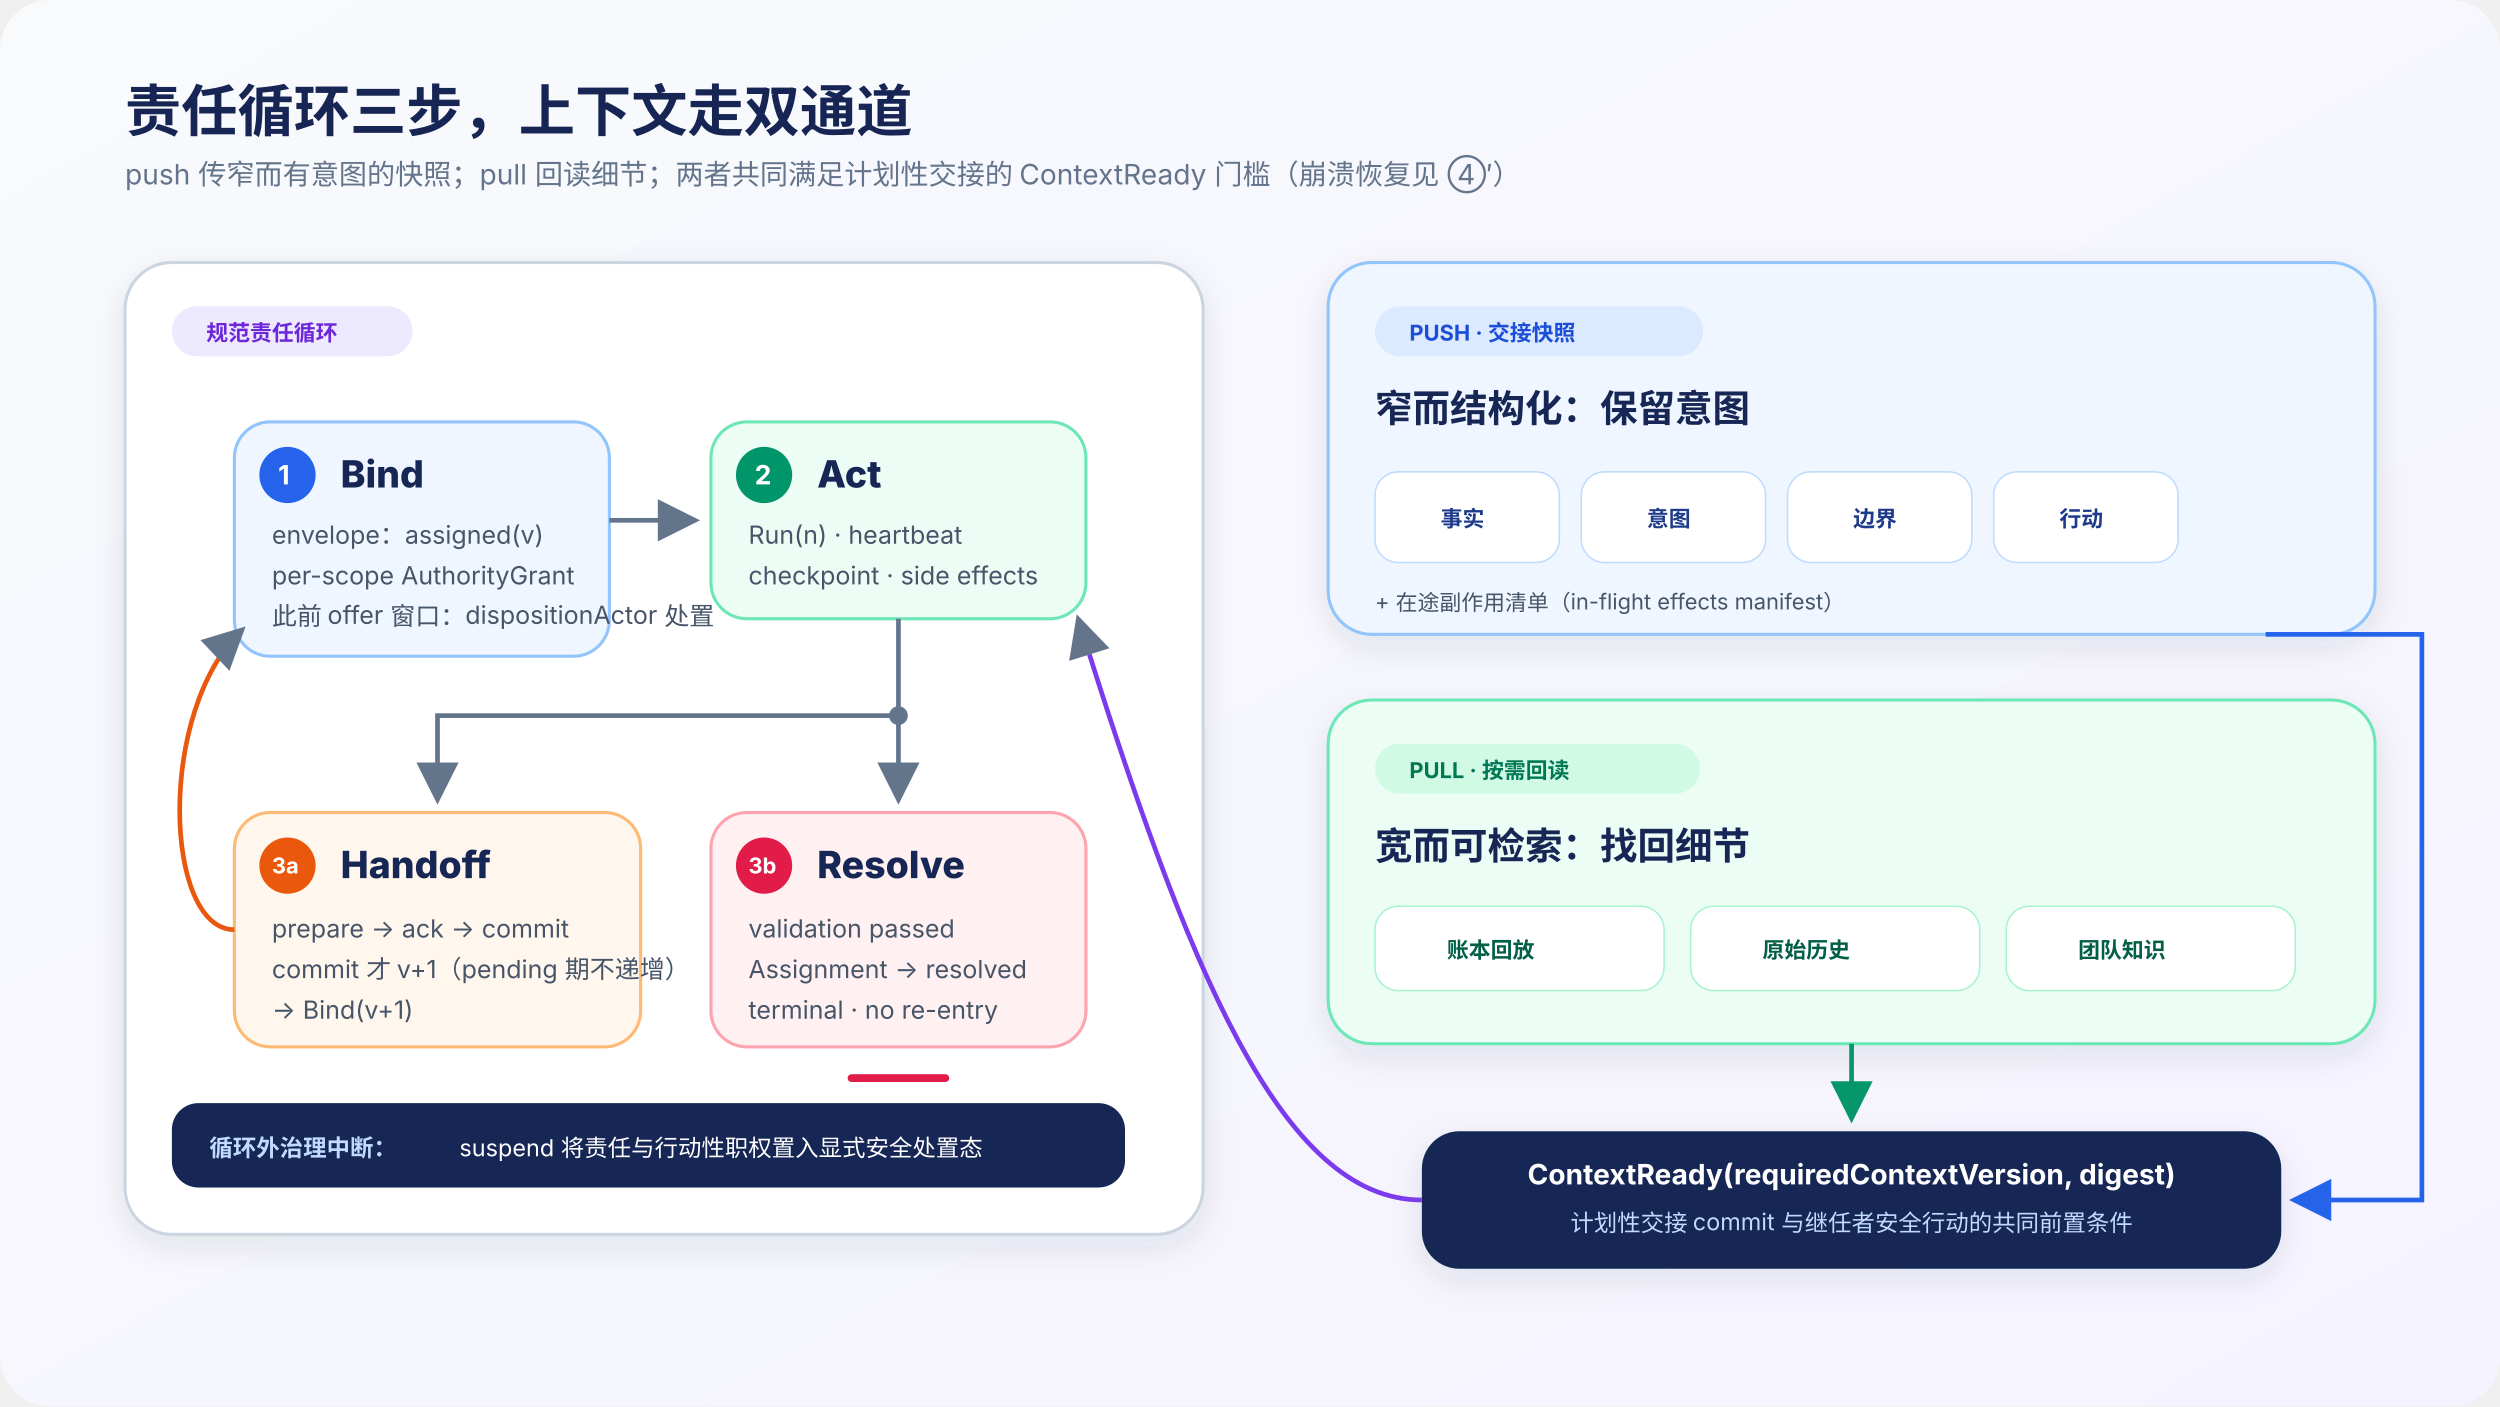
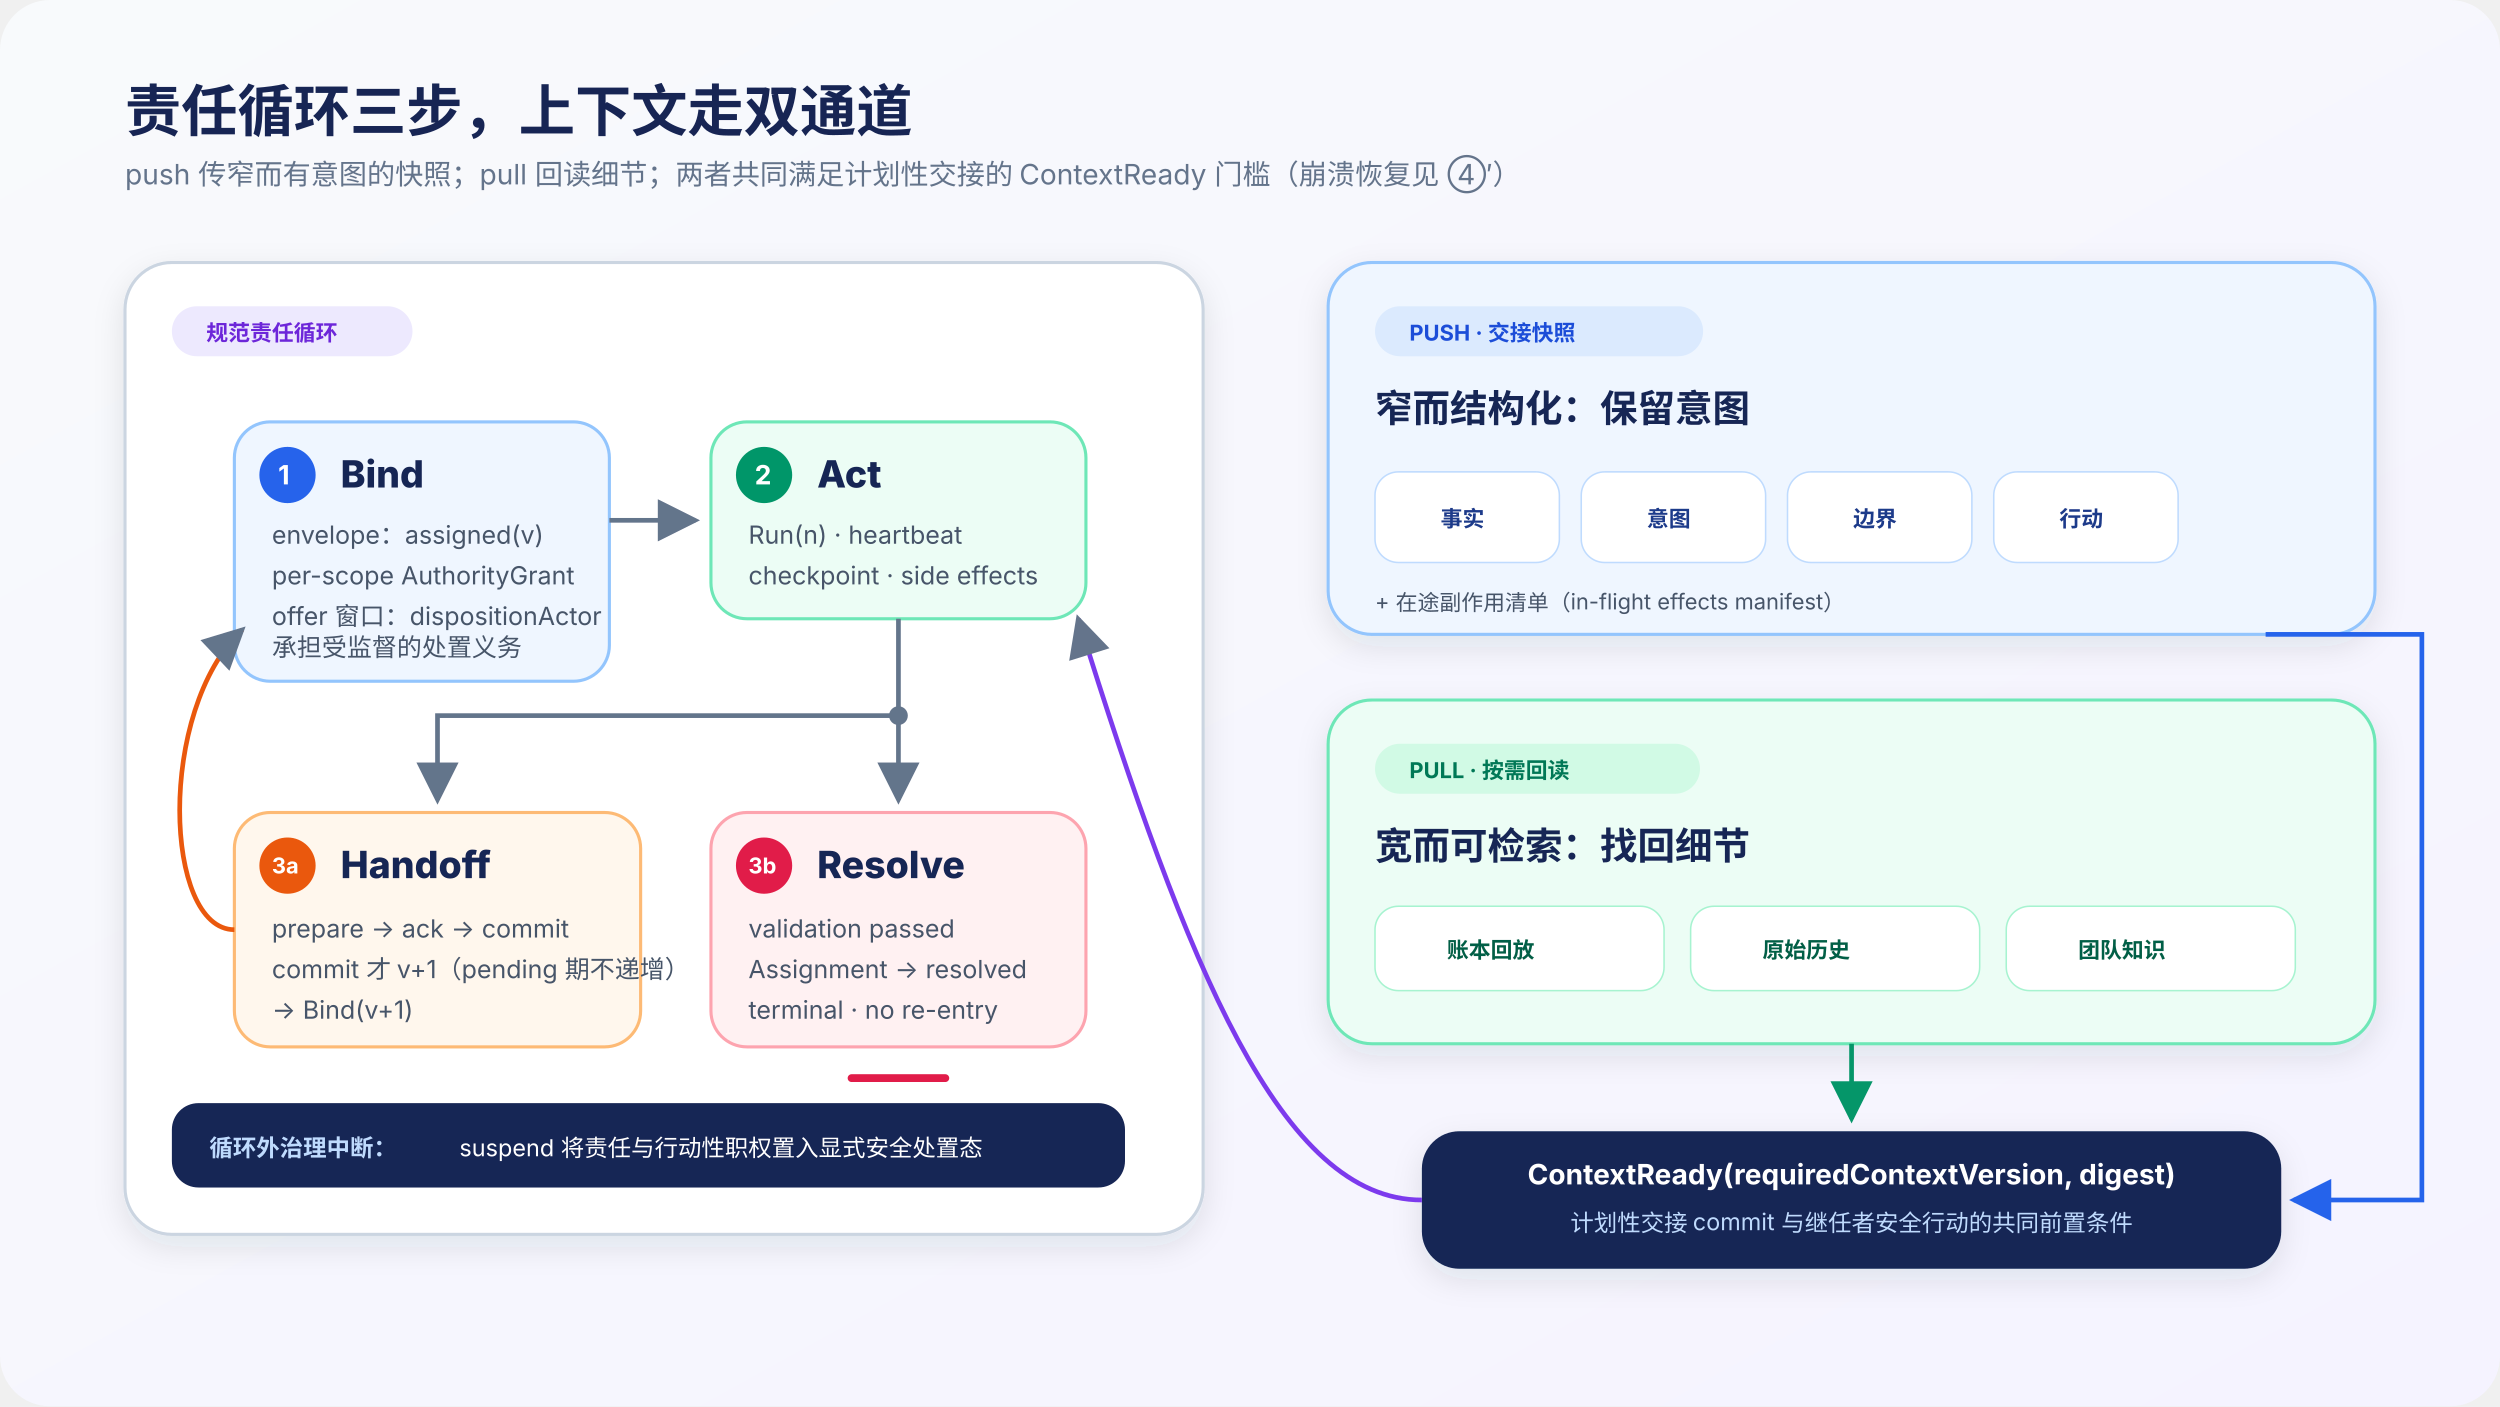
<svg xmlns="http://www.w3.org/2000/svg" width="1600" height="900" viewBox="0 0 1600 900" role="img" aria-labelledby="title desc">
  <defs>
    <linearGradient id="bg" x1="0" y1="0" x2="1" y2="1">
      <stop stop-color="#F8FAFC" />
      <stop offset="1" stop-color="#F5F3FF" />
    </linearGradient>
    <filter id="s" x="-30%" y="-30%" width="160%" height="160%">
      <feDropShadow dx="0" dy="7" stdDeviation="10" flood-color="#1E293B" flood-opacity=".1" />
    </filter>
    <marker id="arrow" markerWidth="11" markerHeight="11" refX="9" refY="5.5" orient="auto">
      <path d="M1 1L10 5.5L1 10Z" fill="#64748B" />
    </marker>
    <marker id="blue" markerWidth="11" markerHeight="11" refX="9" refY="5.5" orient="auto">
      <path d="M1 1L10 5.5L1 10Z" fill="#2563EB" />
    </marker>
    <marker id="green" markerWidth="11" markerHeight="11" refX="9" refY="5.5" orient="auto">
      <path d="M1 1L10 5.5L1 10Z" fill="#059669" />
    </marker>
    <style>
      .f{font-family:Inter,'Noto Sans CJK SC','PingFang SC',sans-serif}
      .h{fill:#172554;font-size:36px;font-weight:760}.sub{fill:#64748B;font-size:18px}
      .step{fill:#172554;font-size:24px;font-weight:760}.copy{fill:#475569;font-size:16px}
      .tag{font-size:14px;font-weight:750}.small{fill:#475569;font-size:14px}
    </style>
  </defs>
  <rect width="1600" height="900" rx="32" fill="url(#bg)" />
  <text x="80" y="84" class="f h">责任循环三步，上下文走双通道</text>
  <text x="80" y="118" class="f sub">push 传窄而有意图的快照；pull 回读细节；两者共同满足计划性交接的 ContextReady 门槛（崩溃恢复见 ④′）</text>
  <g class="f" filter="url(#s)">
    <rect x="80" y="168" width="690" height="622" rx="30" fill="#FFFFFF" stroke="#CBD5E1" stroke-width="2" />
    <rect x="110" y="196" width="154" height="32" rx="16" fill="#EDE9FE" />
    <text x="132" y="218" class="tag" fill="#6D28D9">规范责任循环</text>
    <g transform="translate(150 270)">
-       <rect width="240" height="150" rx="23" fill="#EFF6FF" stroke="#93C5FD" stroke-width="2" />
+       <rect width="240" height="166" rx="23" fill="#EFF6FF" stroke="#93C5FD" stroke-width="2" />
      <circle cx="34" cy="34" r="18" fill="#2563EB" />
      <text x="28" y="40" font-size="17" font-weight="750" fill="#fff">1</text>
      <text x="68" y="42" class="step">Bind</text>
      <text x="24" y="78" class="copy">envelope：assigned(v)</text>
      <text x="24" y="104" class="copy">per-scope AuthorityGrant</text>
-       <text x="24" y="130" class="copy" font-size="13">此前 offer 窗口：dispositionActor 处置</text>
+       <text x="24" y="130" class="copy" font-size="13">offer 窗口：dispositionActor</text>
+       <text x="24" y="150" class="copy" font-size="13">承担受监督的处置义务</text>
    </g>
    <g transform="translate(455 270)">
      <rect width="240" height="126" rx="23" fill="#ECFDF5" stroke="#6EE7B7" stroke-width="2" />
      <circle cx="34" cy="34" r="18" fill="#059669" />
      <text x="28" y="40" font-size="17" font-weight="750" fill="#fff">2</text>
      <text x="68" y="42" class="step">Act</text>
      <text x="24" y="78" class="copy">Run(n) · heartbeat</text>
      <text x="24" y="104" class="copy">checkpoint · side effects</text>
    </g>
    <g transform="translate(150 520)">
      <rect width="260" height="150" rx="23" fill="#FFF7ED" stroke="#FDBA74" stroke-width="2" />
      <circle cx="34" cy="34" r="18" fill="#EA580C" />
      <text x="24" y="39" font-size="14" font-weight="750" fill="#fff">3a</text>
      <text x="68" y="42" class="step">Handoff</text>
      <text x="24" y="80" class="copy">prepare → ack → commit</text>
      <text x="24" y="106" class="copy" font-size="14">commit 才 v+1（pending 期不递增）</text>
      <text x="24" y="132" class="copy">→ Bind(v+1)</text>
    </g>
    <g transform="translate(455 520)">
      <rect width="240" height="150" rx="23" fill="#FFF1F2" stroke="#FDA4AF" stroke-width="2" />
      <circle cx="34" cy="34" r="18" fill="#E11D48" />
      <text x="24" y="39" font-size="14" font-weight="750" fill="#fff">3b</text>
      <text x="68" y="42" class="step">Resolve</text>
      <text x="24" y="80" class="copy">validation passed</text>
      <text x="24" y="106" class="copy">Assignment → resolved</text>
      <text x="24" y="132" class="copy">terminal · no re-entry</text>
    </g>
    <path d="M390 333h55" fill="none" stroke="#64748B" stroke-width="3" marker-end="url(#arrow)" />
    <path d="M575 396V458H280V512" fill="none" stroke="#64748B" stroke-width="3" marker-end="url(#arrow)" />
    <path d="M575 458V512" fill="none" stroke="#64748B" stroke-width="3" marker-end="url(#arrow)" />
    <circle cx="575" cy="458" r="6" fill="#64748B" />
    <path d="M150 595C105 595 100 455 155 403" fill="none" stroke="#EA580C" stroke-width="3" marker-end="url(#arrow)" />
    <path d="M545 690h60" fill="none" stroke="#E11D48" stroke-width="5" stroke-linecap="round" />
    <g transform="translate(110 706)">
      <rect width="610" height="54" rx="17" fill="#172554" />
      <text x="24" y="34" font-size="15" font-weight="700" fill="#BFDBFE">循环外治理中断：</text>
      <text x="184" y="34" font-size="15" fill="#fff">suspend 将责任与行动性职权置入显式安全处置态</text>
    </g>
  </g>
  <g class="f" filter="url(#s)">
    <rect x="850" y="168" width="670" height="238" rx="28" fill="#EFF6FF" stroke="#93C5FD" stroke-width="2" />
    <rect x="880" y="196" width="210" height="32" rx="16" fill="#DBEAFE" />
    <text x="902" y="218" class="tag" fill="#1D4ED8">PUSH · 交接快照</text>
    <text x="880" y="270" class="step">窄而结构化：保留意图</text>
    <g transform="translate(880 302)">
      <rect width="118" height="58" rx="15" fill="#fff" stroke="#BFDBFE" />
      <text x="42" y="35" class="tag" fill="#1E3A8A">事实</text>
      <rect x="132" width="118" height="58" rx="15" fill="#fff" stroke="#BFDBFE" />
      <text x="174" y="35" class="tag" fill="#1E3A8A">意图</text>
      <rect x="264" width="118" height="58" rx="15" fill="#fff" stroke="#BFDBFE" />
      <text x="306" y="35" class="tag" fill="#1E3A8A">边界</text>
      <rect x="396" width="118" height="58" rx="15" fill="#fff" stroke="#BFDBFE" />
      <text x="438" y="35" class="tag" fill="#1E3A8A">行动</text>
    </g>
    <text x="880" y="390" class="small">+ 在途副作用清单（in-flight effects manifest）</text>
  </g>
  <g class="f" filter="url(#s)">
    <rect x="850" y="448" width="670" height="220" rx="28" fill="#ECFDF5" stroke="#6EE7B7" stroke-width="2" />
    <rect x="880" y="476" width="208" height="32" rx="16" fill="#D1FAE5" />
    <text x="902" y="498" class="tag" fill="#047857">PULL · 按需回读</text>
    <text x="880" y="550" class="step">宽而可检索：找回细节</text>
    <g transform="translate(880 580)">
      <rect width="185" height="54" rx="15" fill="#fff" stroke="#A7F3D0" />
      <text x="46" y="33" class="tag" fill="#065F46">账本回放</text>
      <rect x="202" width="185" height="54" rx="15" fill="#fff" stroke="#A7F3D0" />
      <text x="248" y="33" class="tag" fill="#065F46">原始历史</text>
      <rect x="404" width="185" height="54" rx="15" fill="#fff" stroke="#A7F3D0" />
      <text x="450" y="33" class="tag" fill="#065F46">团队知识</text>
    </g>
  </g>
  <g class="f" filter="url(#s)">
    <rect x="910" y="724" width="550" height="88" rx="24" fill="#172554" />
    <text x="1185" y="758" text-anchor="middle" font-size="18" font-weight="750" fill="#fff">ContextReady(requiredContextVersion, digest)</text>
    <text x="1185" y="788" text-anchor="middle" font-size="15" fill="#BFDBFE">计划性交接 commit 与继任者安全行动的共同前置条件</text>
  </g>
  <path d="M1450 406H1550V768H1468" fill="none" stroke="#2563EB" stroke-width="3" marker-end="url(#blue)" />
  <path d="M1185 668v48" fill="none" stroke="#059669" stroke-width="3" marker-end="url(#green)" />
  <path d="M910 768C820 768 760 620 690 396" fill="none" stroke="#7C3AED" stroke-width="3" marker-end="url(#arrow)" />
</svg>
